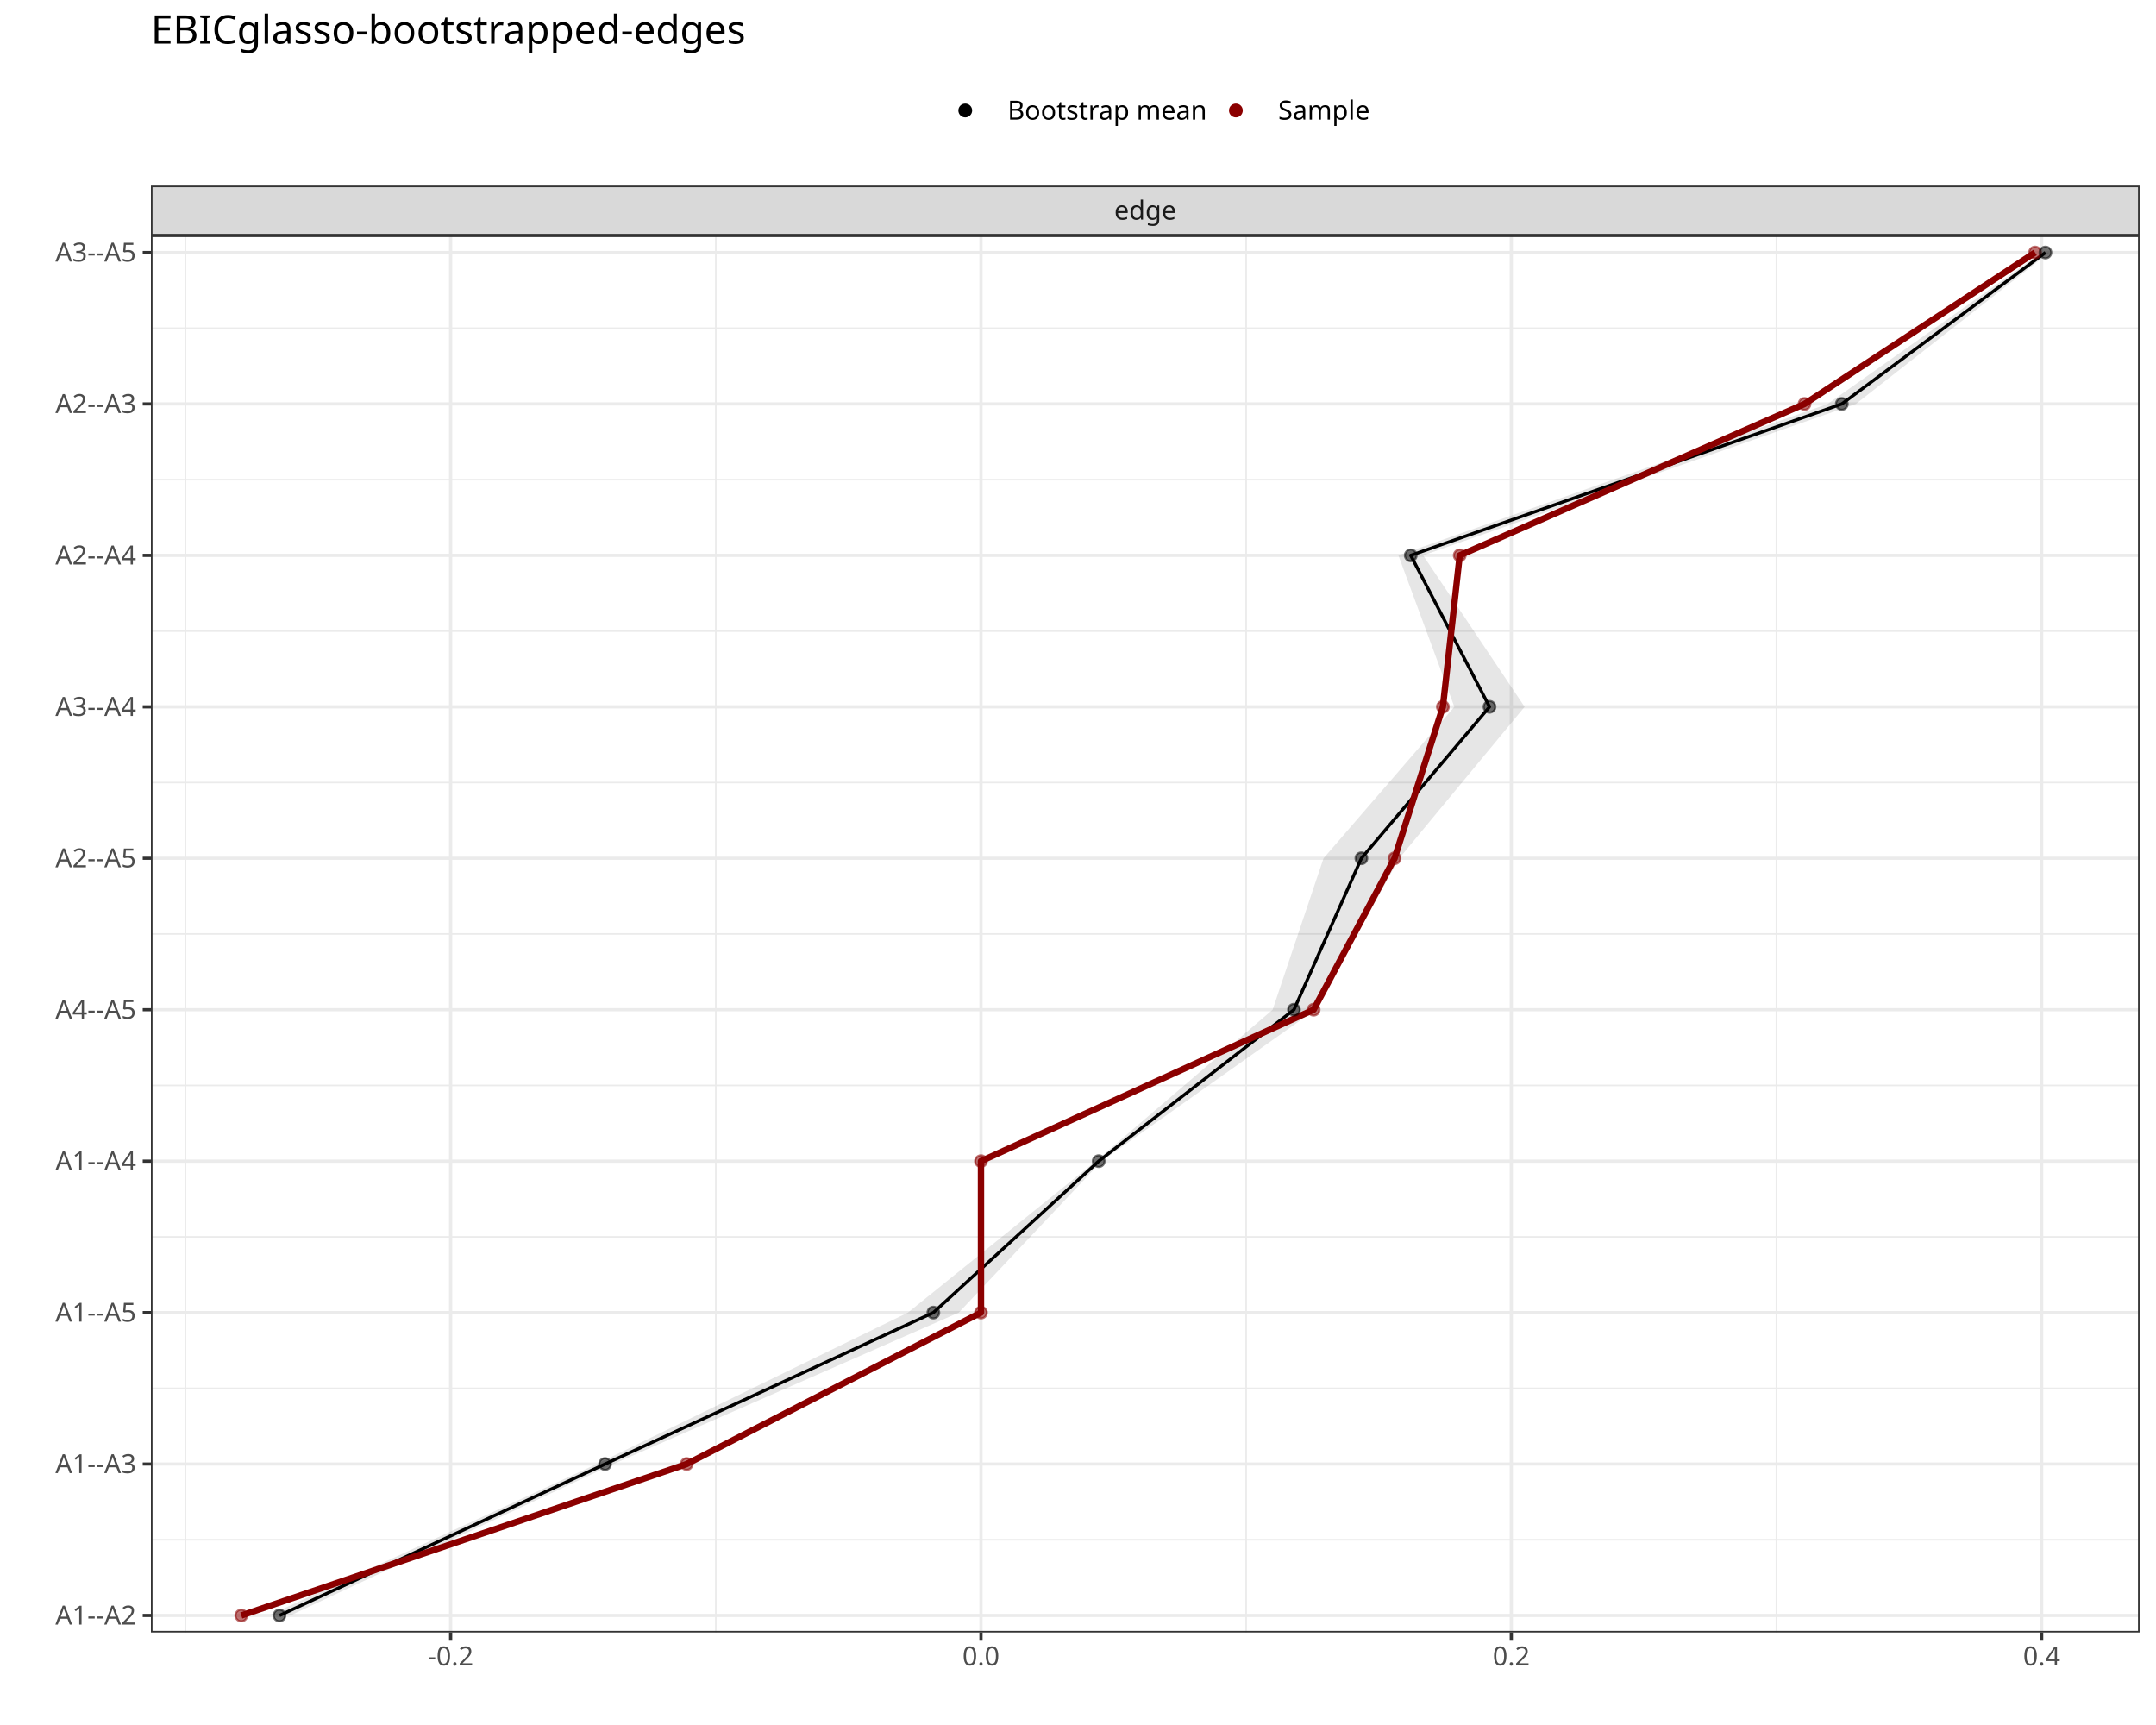
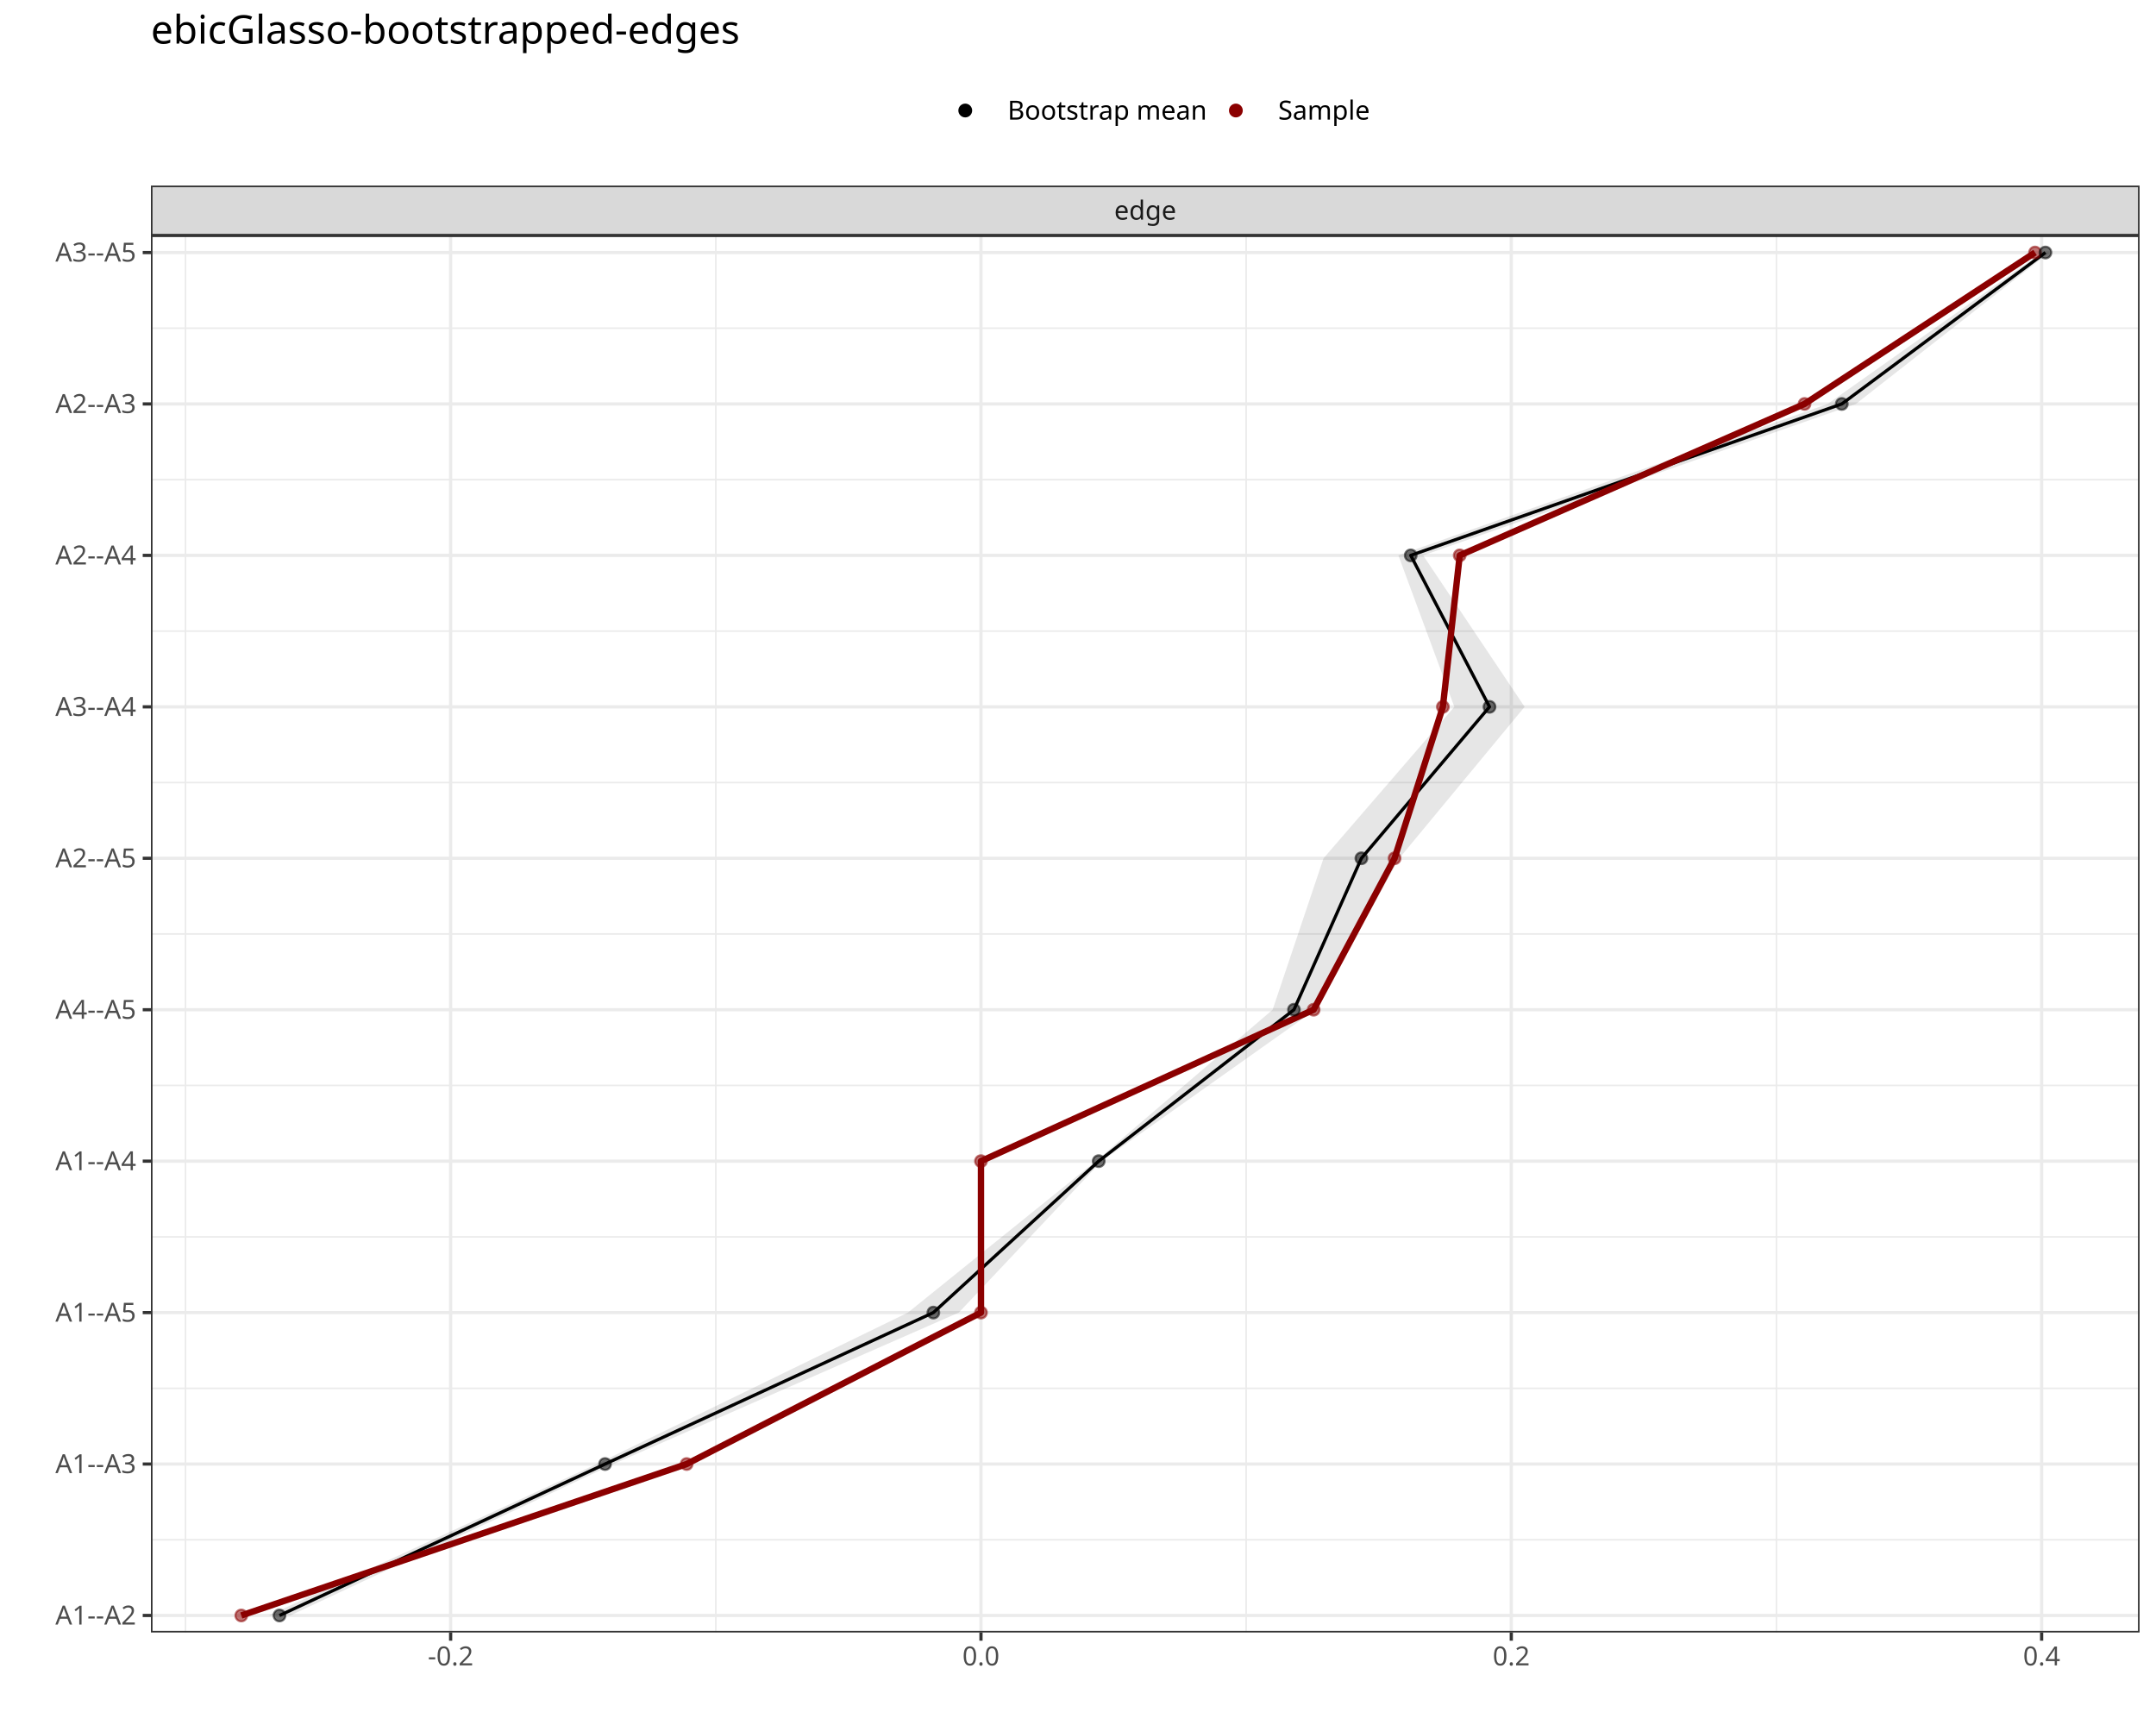
<svg xmlns="http://www.w3.org/2000/svg" class="svglite" data-engine-version="2.0" width="720.00pt" height="576.00pt" viewBox="0 0 720.00 576.00">
  <defs>
    <style type="text/css">
    .svglite line, .svglite polyline, .svglite polygon, .svglite path, .svglite rect, .svglite circle {
      fill: none;
      stroke: #000000;
      stroke-linecap: round;
      stroke-linejoin: round;
      stroke-miterlimit: 10.00;
    }
  </style>
  </defs>
  <rect width="100%" height="100%" style="stroke: none; fill: #FFFFFF;" />
  <defs>
    <clipPath id="cpMC4wMHw3MjAuMDB8MC4wMHw1NzYuMDA=">
      <rect x="0.00" y="0.00" width="720.00" height="576.00" />
    </clipPath>
  </defs>
  <g clip-path="url(#cpMC4wMHw3MjAuMDB8MC4wMHw1NzYuMDA=)">
    <rect x="0.00" y="0.00" width="720.00" height="576.00" style="stroke-width: 1.07; stroke: #FFFFFF; fill: #FFFFFF;" />
  </g>
  <defs>
    <clipPath id="cpNTAuNDB8NzE0LjUyfDc4LjYzfDU0NS4xMQ==">
      <rect x="50.40" y="78.63" width="664.12" height="466.48" />
    </clipPath>
  </defs>
  <g clip-path="url(#cpNTAuNDB8NzE0LjUyfDc4LjYzfDU0NS4xMQ==)">
    <rect x="50.40" y="78.63" width="664.12" height="466.48" style="stroke-width: 1.07; stroke: none; fill: #FFFFFF;" />
    <polyline points="50.40,514.14 714.52,514.14 " style="stroke-width: 0.53; stroke: #EBEBEB; stroke-linecap: butt;" />
    <polyline points="50.40,463.58 714.52,463.58 " style="stroke-width: 0.53; stroke: #EBEBEB; stroke-linecap: butt;" />
    <polyline points="50.40,413.01 714.52,413.01 " style="stroke-width: 0.53; stroke: #EBEBEB; stroke-linecap: butt;" />
    <polyline points="50.40,362.44 714.52,362.44 " style="stroke-width: 0.53; stroke: #EBEBEB; stroke-linecap: butt;" />
    <polyline points="50.40,311.87 714.52,311.87 " style="stroke-width: 0.53; stroke: #EBEBEB; stroke-linecap: butt;" />
    <polyline points="50.40,261.30 714.52,261.30 " style="stroke-width: 0.53; stroke: #EBEBEB; stroke-linecap: butt;" />
    <polyline points="50.40,210.74 714.52,210.74 " style="stroke-width: 0.53; stroke: #EBEBEB; stroke-linecap: butt;" />
    <polyline points="50.40,160.17 714.52,160.17 " style="stroke-width: 0.53; stroke: #EBEBEB; stroke-linecap: butt;" />
    <polyline points="50.40,109.60 714.52,109.60 " style="stroke-width: 0.53; stroke: #EBEBEB; stroke-linecap: butt;" />
    <polyline points="61.94,545.11 61.94,78.63 " style="stroke-width: 0.53; stroke: #EBEBEB; stroke-linecap: butt;" />
    <polyline points="239.05,545.11 239.05,78.63 " style="stroke-width: 0.53; stroke: #EBEBEB; stroke-linecap: butt;" />
    <polyline points="416.15,545.11 416.15,78.63 " style="stroke-width: 0.53; stroke: #EBEBEB; stroke-linecap: butt;" />
    <polyline points="593.25,545.11 593.25,78.63 " style="stroke-width: 0.53; stroke: #EBEBEB; stroke-linecap: butt;" />
    <polyline points="50.40,539.43 714.52,539.43 " style="stroke-width: 1.07; stroke: #EBEBEB; stroke-linecap: butt;" />
    <polyline points="50.40,488.86 714.52,488.86 " style="stroke-width: 1.07; stroke: #EBEBEB; stroke-linecap: butt;" />
    <polyline points="50.40,438.29 714.52,438.29 " style="stroke-width: 1.07; stroke: #EBEBEB; stroke-linecap: butt;" />
    <polyline points="50.40,387.72 714.52,387.72 " style="stroke-width: 1.07; stroke: #EBEBEB; stroke-linecap: butt;" />
    <polyline points="50.40,337.16 714.52,337.16 " style="stroke-width: 1.07; stroke: #EBEBEB; stroke-linecap: butt;" />
    <polyline points="50.40,286.59 714.52,286.59 " style="stroke-width: 1.07; stroke: #EBEBEB; stroke-linecap: butt;" />
    <polyline points="50.40,236.02 714.52,236.02 " style="stroke-width: 1.07; stroke: #EBEBEB; stroke-linecap: butt;" />
    <polyline points="50.40,185.45 714.52,185.45 " style="stroke-width: 1.07; stroke: #EBEBEB; stroke-linecap: butt;" />
    <polyline points="50.40,134.88 714.52,134.88 " style="stroke-width: 1.07; stroke: #EBEBEB; stroke-linecap: butt;" />
    <polyline points="50.40,84.32 714.52,84.32 " style="stroke-width: 1.07; stroke: #EBEBEB; stroke-linecap: butt;" />
    <polyline points="150.49,545.11 150.49,78.63 " style="stroke-width: 1.07; stroke: #EBEBEB; stroke-linecap: butt;" />
    <polyline points="327.60,545.11 327.60,78.63 " style="stroke-width: 1.07; stroke: #EBEBEB; stroke-linecap: butt;" />
    <polyline points="504.70,545.11 504.70,78.63 " style="stroke-width: 1.07; stroke: #EBEBEB; stroke-linecap: butt;" />
    <polyline points="681.81,545.11 681.81,78.63 " style="stroke-width: 1.07; stroke: #EBEBEB; stroke-linecap: butt;" />
    <polygon points="89.73,539.43 199.26,488.86 303.20,438.29 365.93,387.72 424.99,337.16 442.00,286.59 485.68,236.02 466.99,185.45 610.36,134.88 681.83,84.32 684.33,84.32 619.77,134.88 475.26,185.45 509.15,236.02 467.29,286.59 439.25,337.16 367.91,387.72 320.19,438.29 204.85,488.86 96.93,539.43 " style="stroke-width: 1.07; stroke: none; fill: #000000; fill-opacity: 0.10;" />
    <polyline points="93.33,539.43 202.06,488.86 311.70,438.29 366.92,387.72 432.12,337.16 454.64,286.59 497.42,236.02 471.12,185.45 615.07,134.88 683.08,84.32 " style="stroke-width: 1.07; stroke-linecap: butt;" />
    <polyline points="80.58,539.43 229.31,488.86 327.60,438.29 327.60,387.72 438.69,337.16 465.72,286.59 481.85,236.02 487.48,185.45 602.63,134.88 679.61,84.32 " style="stroke-width: 2.13; stroke: #8B0000; stroke-linecap: butt;" />
    <circle cx="80.58" cy="539.43" r="1.95" style="stroke-width: 0.71; stroke: #8B0000; stroke-opacity: 0.55; fill: #8B0000; fill-opacity: 0.55;" />
    <circle cx="229.31" cy="488.86" r="1.95" style="stroke-width: 0.71; stroke: #8B0000; stroke-opacity: 0.55; fill: #8B0000; fill-opacity: 0.55;" />
    <circle cx="327.60" cy="438.29" r="1.95" style="stroke-width: 0.71; stroke: #8B0000; stroke-opacity: 0.55; fill: #8B0000; fill-opacity: 0.55;" />
    <circle cx="327.60" cy="387.72" r="1.95" style="stroke-width: 0.71; stroke: #8B0000; stroke-opacity: 0.55; fill: #8B0000; fill-opacity: 0.55;" />
    <circle cx="438.69" cy="337.16" r="1.95" style="stroke-width: 0.71; stroke: #8B0000; stroke-opacity: 0.55; fill: #8B0000; fill-opacity: 0.55;" />
    <circle cx="465.72" cy="286.59" r="1.95" style="stroke-width: 0.71; stroke: #8B0000; stroke-opacity: 0.55; fill: #8B0000; fill-opacity: 0.55;" />
    <circle cx="481.85" cy="236.02" r="1.95" style="stroke-width: 0.71; stroke: #8B0000; stroke-opacity: 0.55; fill: #8B0000; fill-opacity: 0.55;" />
    <circle cx="487.48" cy="185.45" r="1.95" style="stroke-width: 0.71; stroke: #8B0000; stroke-opacity: 0.55; fill: #8B0000; fill-opacity: 0.55;" />
    <circle cx="602.63" cy="134.88" r="1.95" style="stroke-width: 0.71; stroke: #8B0000; stroke-opacity: 0.55; fill: #8B0000; fill-opacity: 0.55;" />
    <circle cx="679.61" cy="84.32" r="1.95" style="stroke-width: 0.71; stroke: #8B0000; stroke-opacity: 0.55; fill: #8B0000; fill-opacity: 0.55;" />
    <circle cx="93.33" cy="539.43" r="1.95" style="stroke-width: 0.71; stroke: #000000; stroke-opacity: 0.55; fill: #000000; fill-opacity: 0.55;" />
    <circle cx="202.06" cy="488.86" r="1.95" style="stroke-width: 0.71; stroke: #000000; stroke-opacity: 0.55; fill: #000000; fill-opacity: 0.55;" />
    <circle cx="311.70" cy="438.29" r="1.95" style="stroke-width: 0.71; stroke: #000000; stroke-opacity: 0.55; fill: #000000; fill-opacity: 0.55;" />
    <circle cx="366.92" cy="387.72" r="1.95" style="stroke-width: 0.71; stroke: #000000; stroke-opacity: 0.55; fill: #000000; fill-opacity: 0.55;" />
    <circle cx="432.12" cy="337.16" r="1.95" style="stroke-width: 0.71; stroke: #000000; stroke-opacity: 0.55; fill: #000000; fill-opacity: 0.55;" />
    <circle cx="454.64" cy="286.59" r="1.95" style="stroke-width: 0.71; stroke: #000000; stroke-opacity: 0.55; fill: #000000; fill-opacity: 0.55;" />
    <circle cx="497.42" cy="236.02" r="1.95" style="stroke-width: 0.71; stroke: #000000; stroke-opacity: 0.55; fill: #000000; fill-opacity: 0.55;" />
    <circle cx="471.12" cy="185.45" r="1.95" style="stroke-width: 0.71; stroke: #000000; stroke-opacity: 0.55; fill: #000000; fill-opacity: 0.55;" />
    <circle cx="615.07" cy="134.88" r="1.95" style="stroke-width: 0.71; stroke: #000000; stroke-opacity: 0.55; fill: #000000; fill-opacity: 0.55;" />
    <circle cx="683.08" cy="84.32" r="1.95" style="stroke-width: 0.71; stroke: #000000; stroke-opacity: 0.55; fill: #000000; fill-opacity: 0.55;" />
    <rect x="50.40" y="78.63" width="664.12" height="466.48" style="stroke-width: 1.07; stroke: #333333;" />
  </g>
  <g clip-path="url(#cpMC4wMHw3MjAuMDB8MC4wMHw1NzYuMDA=)">
</g>
  <defs>
    <clipPath id="cpNTAuNDB8NzE0LjUyfDYxLjk4fDc4LjYz">
      <rect x="50.40" y="61.98" width="664.12" height="16.65" />
    </clipPath>
  </defs>
  <g clip-path="url(#cpNTAuNDB8NzE0LjUyfDYxLjk4fDc4LjYz)">
    <rect x="50.40" y="61.98" width="664.12" height="16.65" style="stroke-width: 1.07; stroke: #333333; fill: #D9D9D9;" />
    <text x="382.46" y="73.33" text-anchor="middle" style="font-size: 8.80px; fill: #1A1A1A; font-family: sans;" textLength="19.58px" lengthAdjust="spacingAndGlyphs">edge</text>
  </g>
  <g clip-path="url(#cpMC4wMHw3MjAuMDB8MC4wMHw1NzYuMDA=)">
    <polyline points="150.49,547.85 150.49,545.11 " style="stroke-width: 1.07; stroke: #333333; stroke-linecap: butt;" />
    <polyline points="327.60,547.85 327.60,545.11 " style="stroke-width: 1.07; stroke: #333333; stroke-linecap: butt;" />
    <polyline points="504.70,547.85 504.70,545.11 " style="stroke-width: 1.07; stroke: #333333; stroke-linecap: butt;" />
    <polyline points="681.81,547.85 681.81,545.11 " style="stroke-width: 1.07; stroke: #333333; stroke-linecap: butt;" />
    <text x="150.49" y="556.10" text-anchor="middle" style="font-size: 8.80px; fill: #4D4D4D; font-family: sans;" textLength="15.16px" lengthAdjust="spacingAndGlyphs">-0.2</text>
    <text x="327.60" y="556.10" text-anchor="middle" style="font-size: 8.80px; fill: #4D4D4D; font-family: sans;" textLength="12.23px" lengthAdjust="spacingAndGlyphs">0.0</text>
    <text x="504.70" y="556.10" text-anchor="middle" style="font-size: 8.80px; fill: #4D4D4D; font-family: sans;" textLength="12.23px" lengthAdjust="spacingAndGlyphs">0.2</text>
    <text x="681.81" y="556.10" text-anchor="middle" style="font-size: 8.80px; fill: #4D4D4D; font-family: sans;" textLength="12.23px" lengthAdjust="spacingAndGlyphs">0.4</text>
    <text x="45.47" y="542.46" text-anchor="end" style="font-size: 8.80px; fill: #4D4D4D; font-family: sans;" textLength="27.39px" lengthAdjust="spacingAndGlyphs">A1--A2</text>
    <text x="45.47" y="491.89" text-anchor="end" style="font-size: 8.80px; fill: #4D4D4D; font-family: sans;" textLength="27.39px" lengthAdjust="spacingAndGlyphs">A1--A3</text>
    <text x="45.47" y="441.32" text-anchor="end" style="font-size: 8.80px; fill: #4D4D4D; font-family: sans;" textLength="27.39px" lengthAdjust="spacingAndGlyphs">A1--A5</text>
    <text x="45.47" y="390.75" text-anchor="end" style="font-size: 8.80px; fill: #4D4D4D; font-family: sans;" textLength="27.39px" lengthAdjust="spacingAndGlyphs">A1--A4</text>
    <text x="45.47" y="340.18" text-anchor="end" style="font-size: 8.80px; fill: #4D4D4D; font-family: sans;" textLength="27.39px" lengthAdjust="spacingAndGlyphs">A4--A5</text>
    <text x="45.47" y="289.62" text-anchor="end" style="font-size: 8.80px; fill: #4D4D4D; font-family: sans;" textLength="27.39px" lengthAdjust="spacingAndGlyphs">A2--A5</text>
    <text x="45.47" y="239.05" text-anchor="end" style="font-size: 8.80px; fill: #4D4D4D; font-family: sans;" textLength="27.39px" lengthAdjust="spacingAndGlyphs">A3--A4</text>
    <text x="45.47" y="188.48" text-anchor="end" style="font-size: 8.80px; fill: #4D4D4D; font-family: sans;" textLength="27.39px" lengthAdjust="spacingAndGlyphs">A2--A4</text>
    <text x="45.47" y="137.91" text-anchor="end" style="font-size: 8.80px; fill: #4D4D4D; font-family: sans;" textLength="27.39px" lengthAdjust="spacingAndGlyphs">A2--A3</text>
    <text x="45.47" y="87.34" text-anchor="end" style="font-size: 8.80px; fill: #4D4D4D; font-family: sans;" textLength="27.39px" lengthAdjust="spacingAndGlyphs">A3--A5</text>
    <polyline points="47.66,539.43 50.40,539.43 " style="stroke-width: 1.07; stroke: #333333; stroke-linecap: butt;" />
    <polyline points="47.66,488.86 50.40,488.86 " style="stroke-width: 1.07; stroke: #333333; stroke-linecap: butt;" />
    <polyline points="47.66,438.29 50.40,438.29 " style="stroke-width: 1.07; stroke: #333333; stroke-linecap: butt;" />
    <polyline points="47.66,387.72 50.40,387.72 " style="stroke-width: 1.07; stroke: #333333; stroke-linecap: butt;" />
    <polyline points="47.66,337.16 50.40,337.16 " style="stroke-width: 1.07; stroke: #333333; stroke-linecap: butt;" />
    <polyline points="47.66,286.59 50.40,286.59 " style="stroke-width: 1.07; stroke: #333333; stroke-linecap: butt;" />
    <polyline points="47.66,236.02 50.40,236.02 " style="stroke-width: 1.07; stroke: #333333; stroke-linecap: butt;" />
    <polyline points="47.66,185.45 50.40,185.45 " style="stroke-width: 1.07; stroke: #333333; stroke-linecap: butt;" />
    <polyline points="47.66,134.88 50.40,134.88 " style="stroke-width: 1.07; stroke: #333333; stroke-linecap: butt;" />
    <polyline points="47.66,84.32 50.40,84.32 " style="stroke-width: 1.07; stroke: #333333; stroke-linecap: butt;" />
    <rect x="302.75" y="22.78" width="159.41" height="28.24" style="stroke-width: 1.07; stroke: none; fill: #FFFFFF;" />
    <rect x="313.71" y="28.26" width="17.28" height="17.28" style="stroke-width: 1.07; stroke: none; fill: #FFFFFF;" />
    <circle cx="322.35" cy="36.90" r="1.95" style="stroke-width: 0.71; fill: #000000;" />
    <rect x="404.08" y="28.26" width="17.28" height="17.28" style="stroke-width: 1.07; stroke: none; fill: #FFFFFF;" />
    <circle cx="412.72" cy="36.90" r="1.95" style="stroke-width: 0.71; stroke: #8B0000; fill: #8B0000;" />
    <text x="336.47" y="39.93" style="font-size: 8.80px; font-family: sans;" textLength="62.14px" lengthAdjust="spacingAndGlyphs">Bootstrap mean</text>
    <text x="426.84" y="39.93" style="font-size: 8.80px; font-family: sans;" textLength="29.84px" lengthAdjust="spacingAndGlyphs">Sample</text>
-     <text x="50.40" y="14.56" style="font-size: 13.20px; font-family: sans;" textLength="190.82px" lengthAdjust="spacingAndGlyphs">EBICglasso-bootstrapped-edges</text>
+     <text x="50.40" y="14.56" style="font-size: 13.20px; font-family: sans;" textLength="187.15px" lengthAdjust="spacingAndGlyphs">ebicGlasso-bootstrapped-edges</text>
  </g>
</svg>
